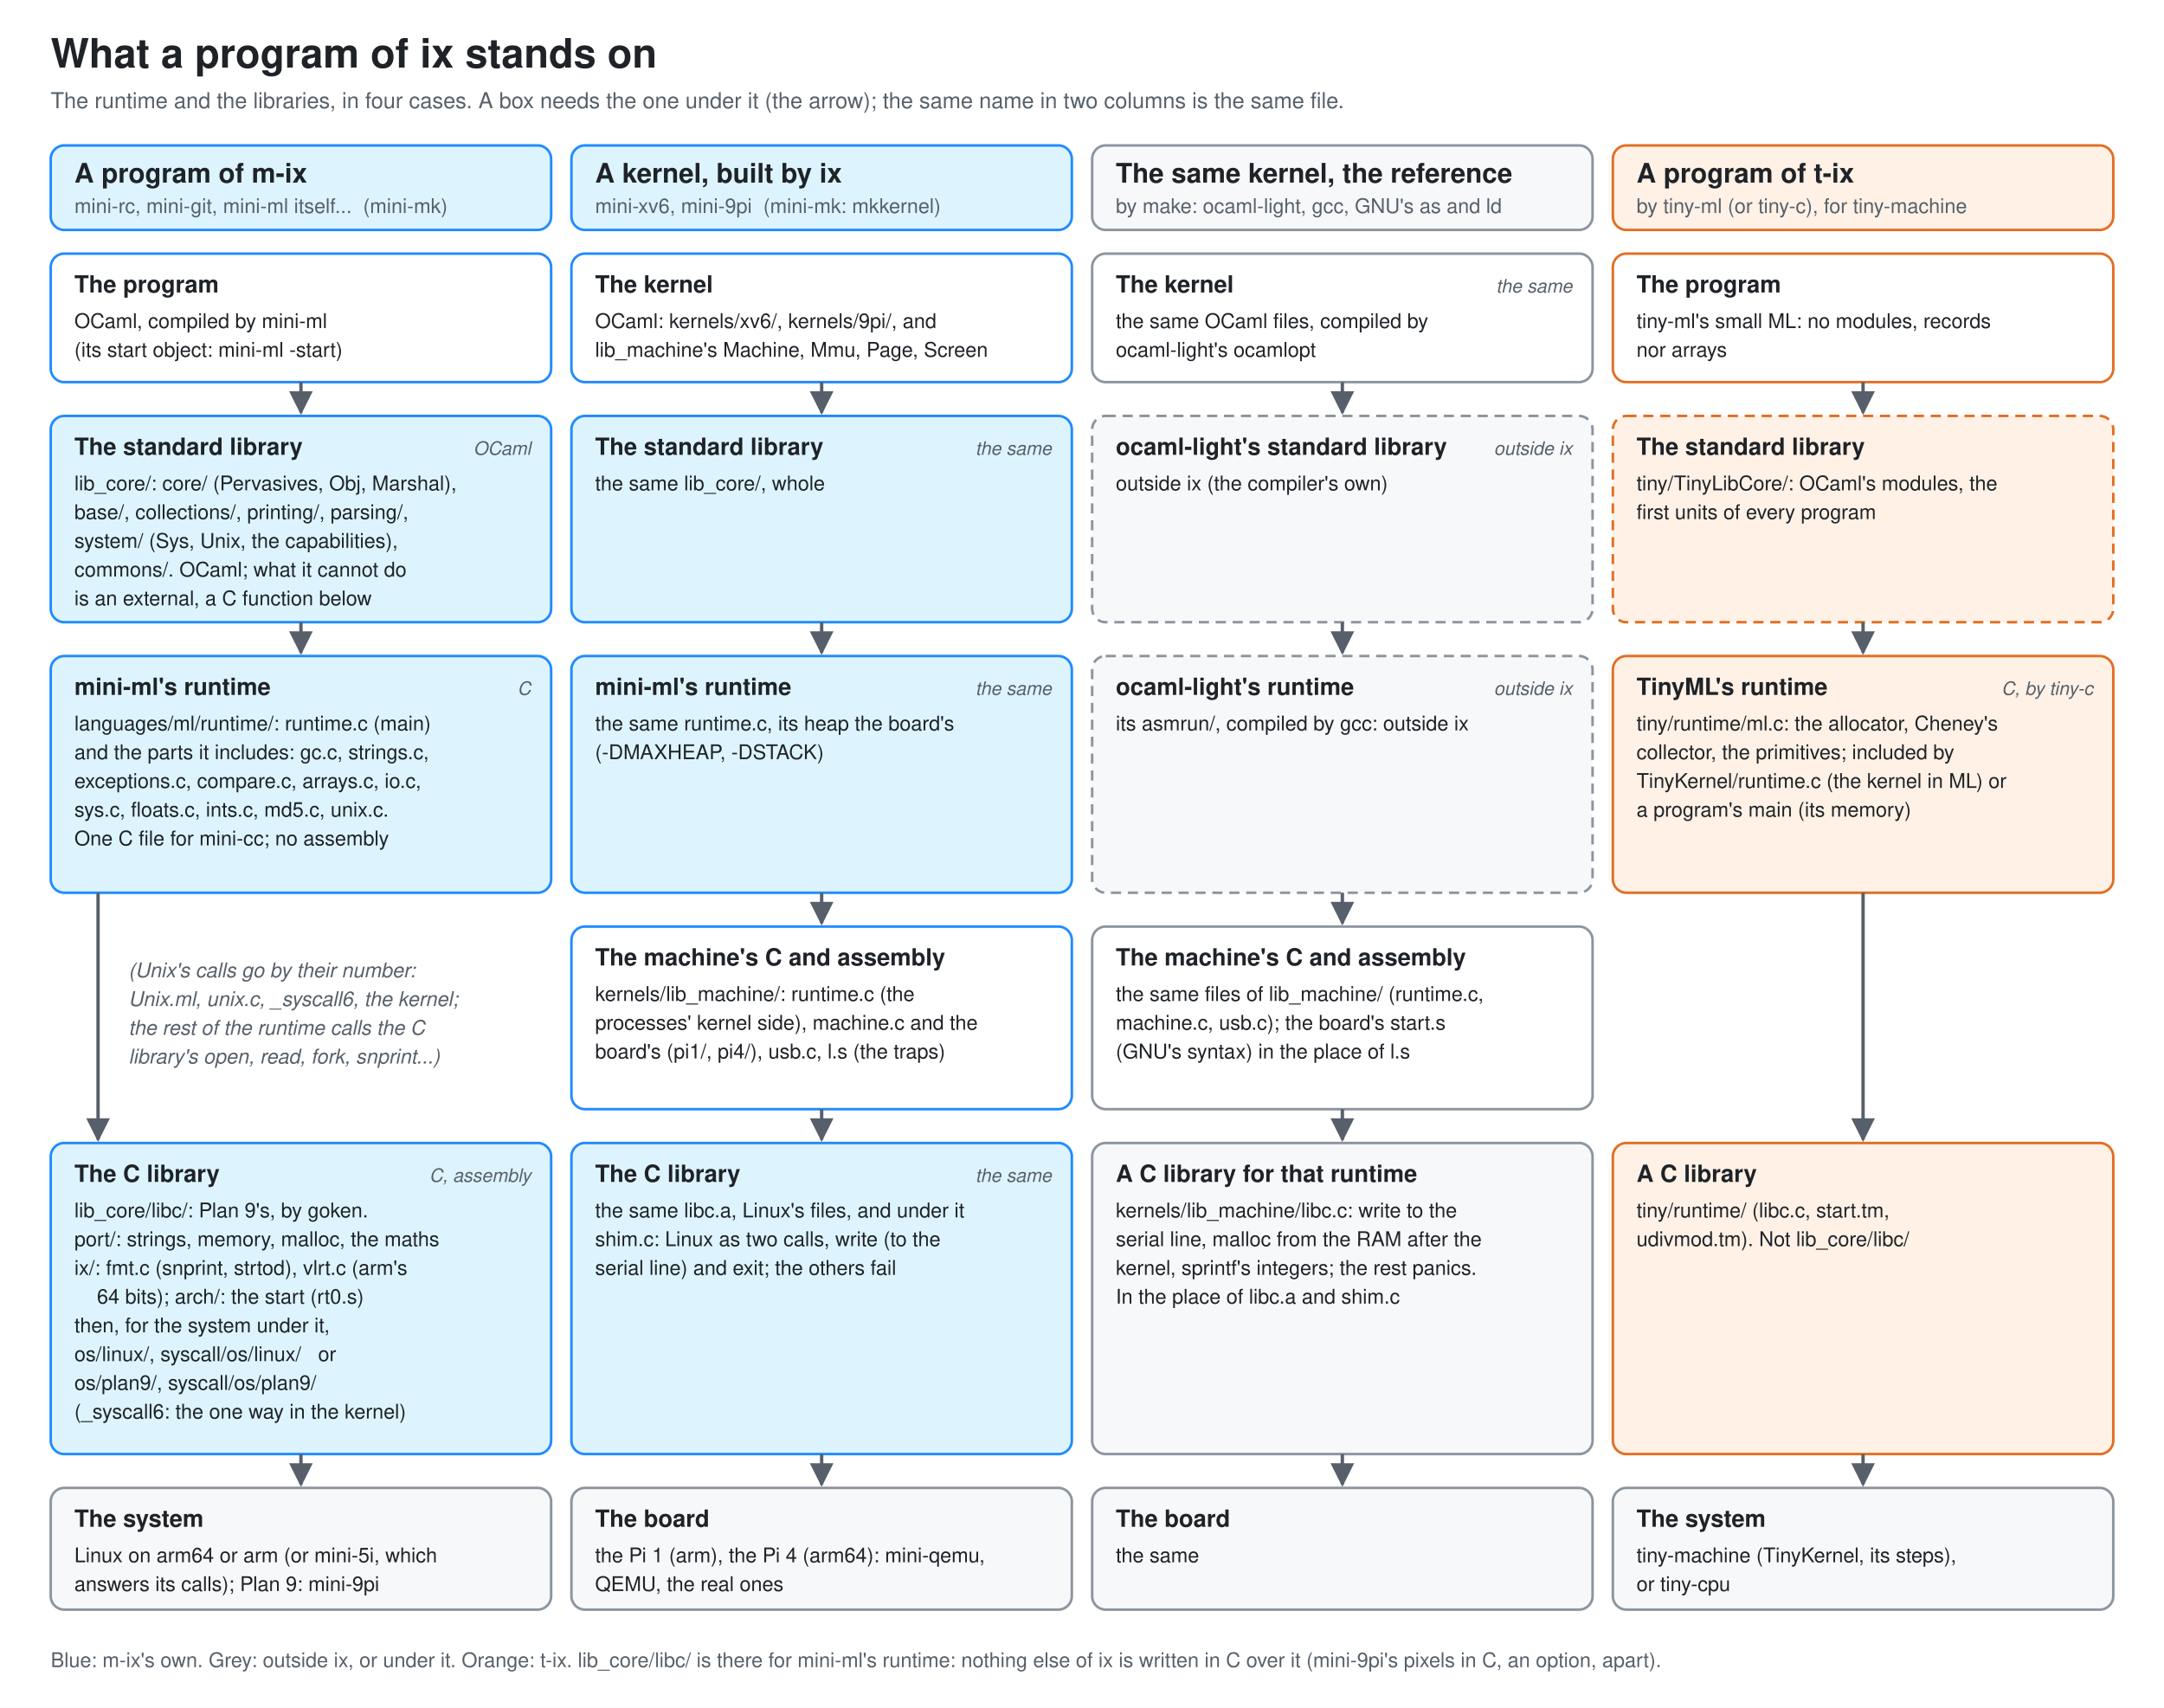
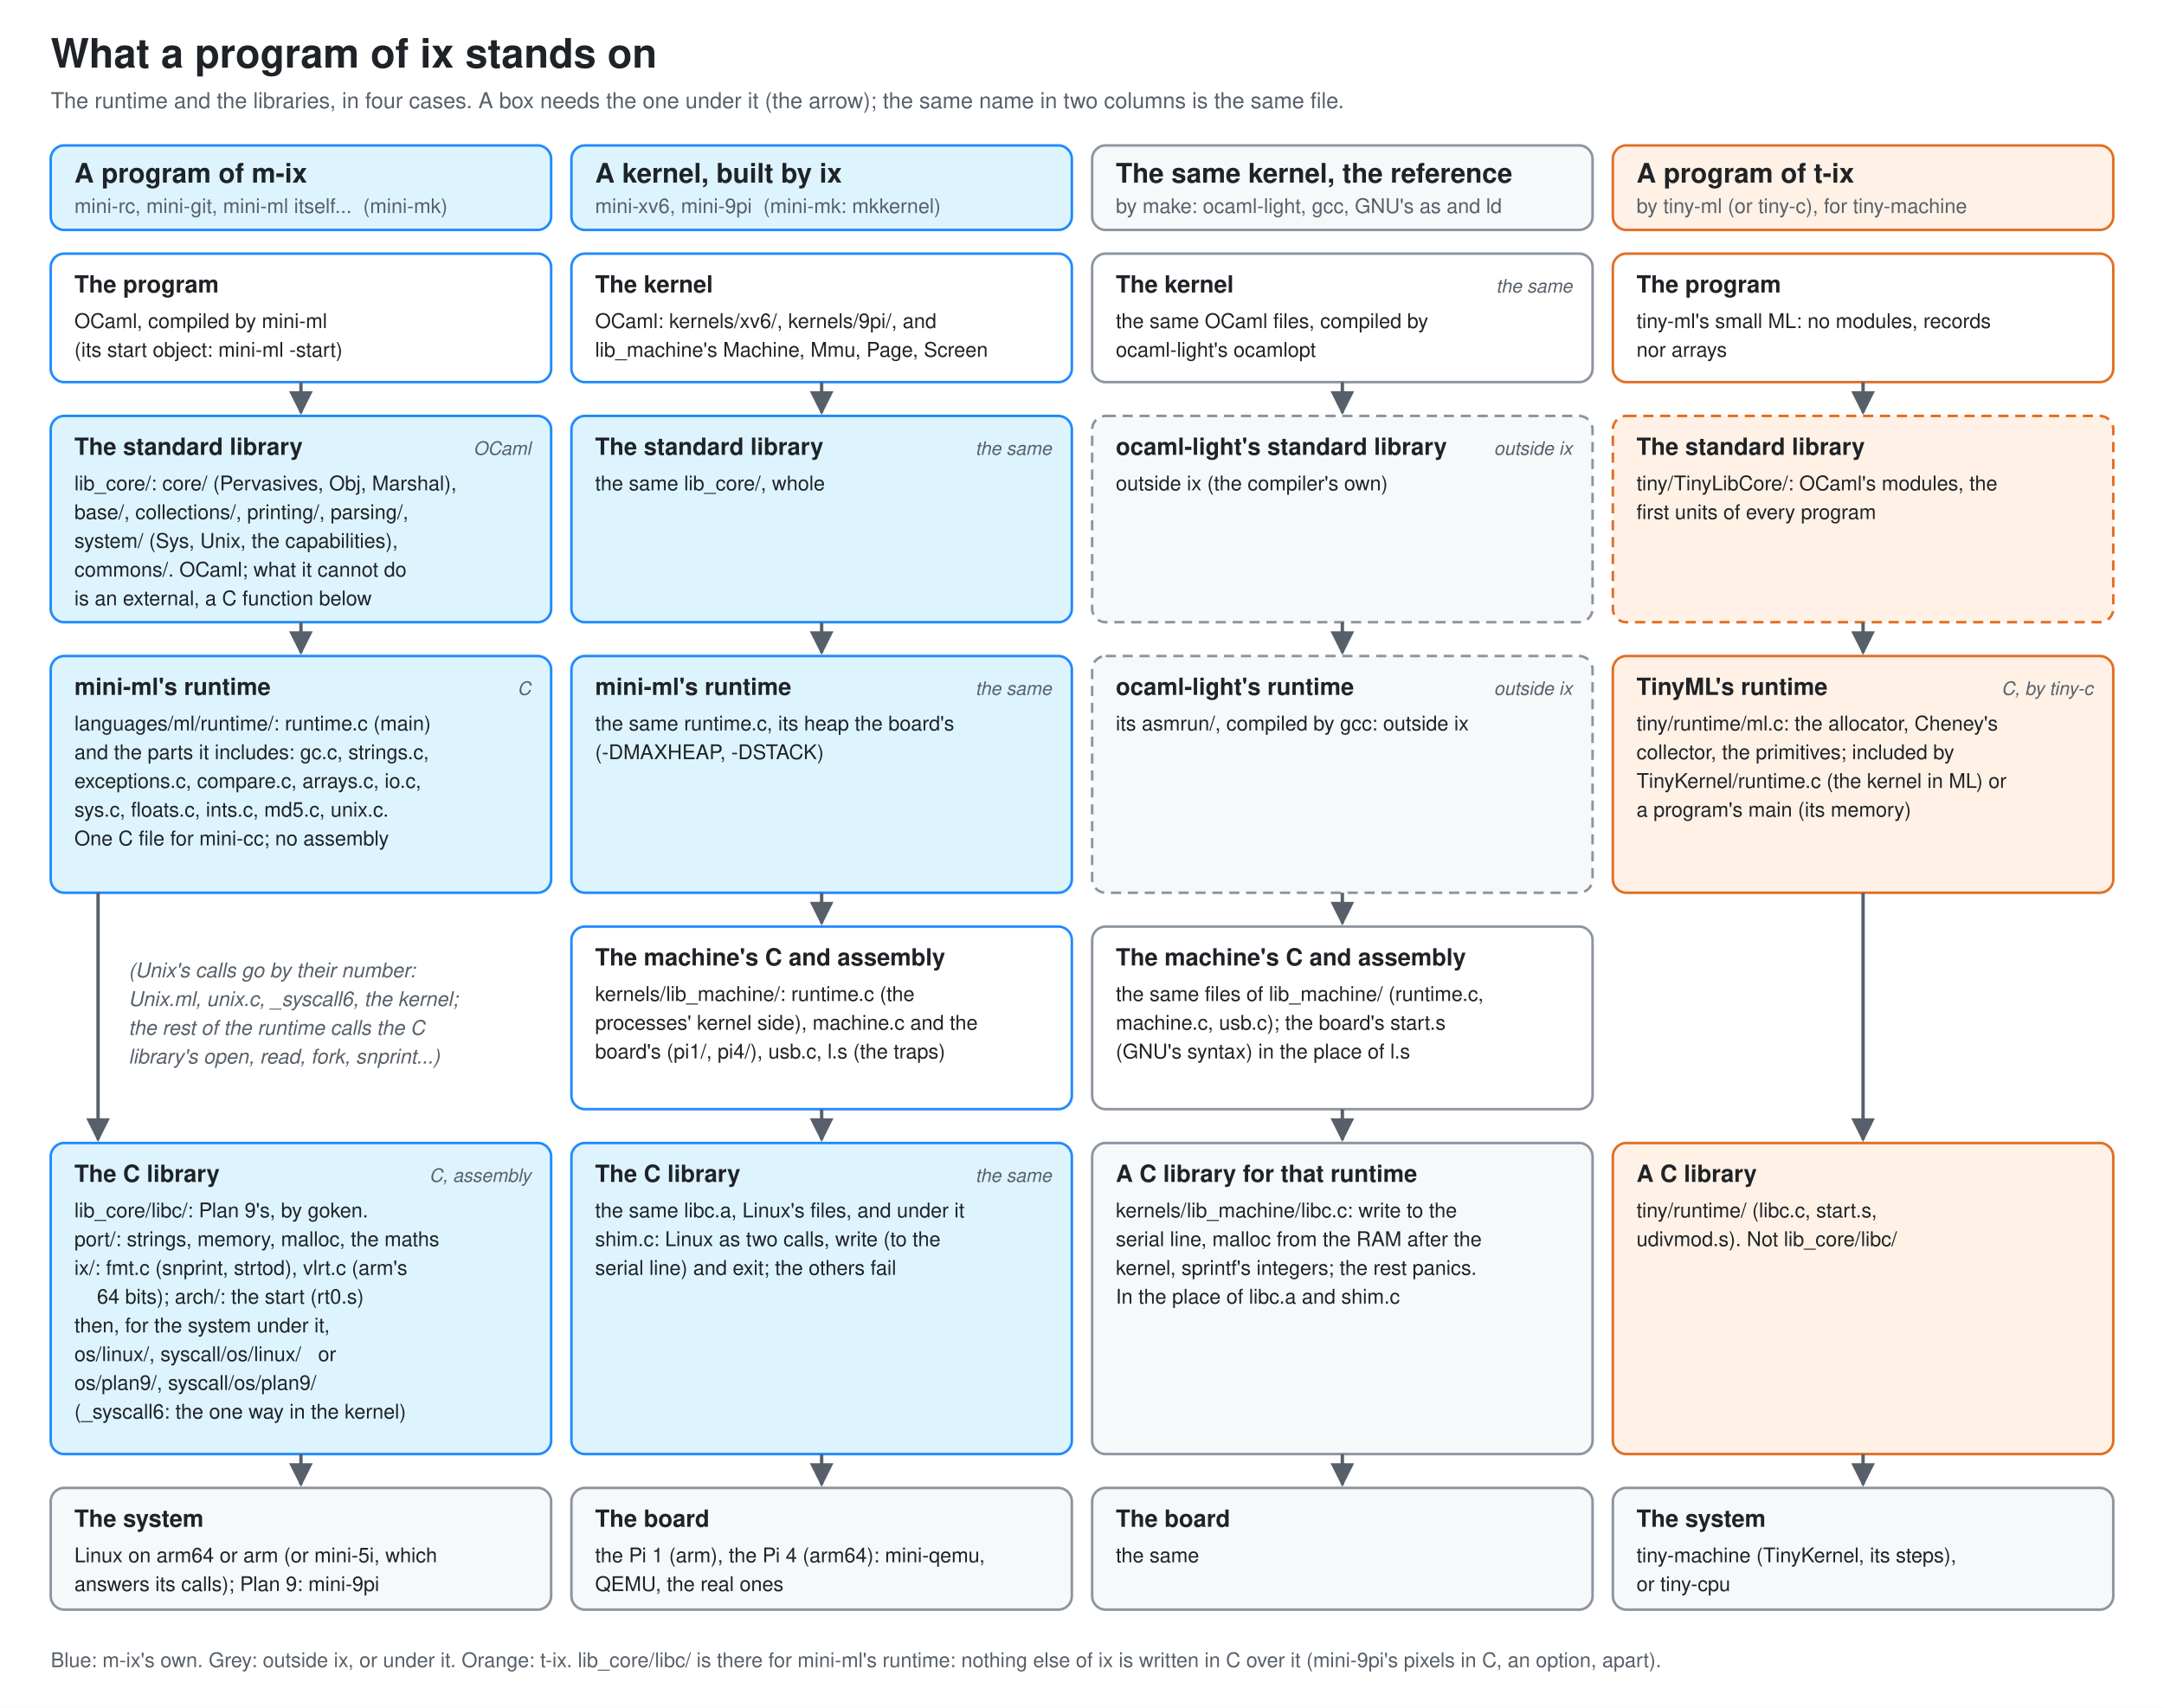
<svg xmlns="http://www.w3.org/2000/svg" viewBox="0 0 1280 1010" width="1280" height="1010" font-family="-apple-system, BlinkMacSystemFont, 'Segoe UI', Helvetica, Arial, sans-serif">
  <defs>
    <marker id="a" viewBox="0 0 10 10" refX="9" refY="5" markerWidth="7" markerHeight="7" orient="auto-start-reverse">
      <path d="M0 0L10 5L0 10z" fill="#57606a" />
    </marker>
  </defs>
  <rect width="1280" height="1010" fill="#ffffff" />
  <text x="30" y="40" font-size="24" font-weight="600" fill="#1f2328" text-anchor="start" xml:space="preserve">What a program of ix stands on</text>
  <text x="30" y="64" font-size="13" font-weight="normal" fill="#57606a" text-anchor="start" xml:space="preserve">The runtime and the libraries, in four cases. A box needs the one under it (the arrow); the same name in two columns is the same file.</text>
  <rect x="30" y="86" width="296" height="50" rx="8" fill="#ddf4ff" stroke="#218bff" stroke-width="1.5" />
  <text x="44" y="108" font-size="16" font-weight="600" fill="#1f2328" text-anchor="start" xml:space="preserve">A program of m-ix</text>
  <text x="44" y="126" font-size="12" font-weight="normal" fill="#57606a" text-anchor="start" xml:space="preserve">mini-rc, mini-git, mini-ml itself...  (mini-mk)</text>
  <rect x="30" y="150" width="296" height="76" rx="8" fill="#ffffff" stroke="#218bff" stroke-width="1.5" />
  <text x="44" y="173" font-size="14" font-weight="600" fill="#1f2328" text-anchor="start" xml:space="preserve">The program</text>
  <text x="44" y="194" font-size="12" font-weight="normal" fill="#1f2328" text-anchor="start" xml:space="preserve">OCaml, compiled by mini-ml</text>
  <text x="44" y="211" font-size="12" font-weight="normal" fill="#1f2328" text-anchor="start" xml:space="preserve">(its start object: mini-ml -start)</text>
  <rect x="30" y="246" width="296" height="122" rx="8" fill="#ddf4ff" stroke="#218bff" stroke-width="1.5" />
  <text x="44" y="269" font-size="14" font-weight="600" fill="#1f2328" text-anchor="start" xml:space="preserve">The standard library</text>
  <text x="314" y="269" font-size="11" font-weight="normal" fill="#57606a" text-anchor="end" font-style="italic" xml:space="preserve">OCaml</text>
  <text x="44" y="290" font-size="12" font-weight="normal" fill="#1f2328" text-anchor="start" xml:space="preserve">lib_core/: core/ (Pervasives, Obj, Marshal),</text>
  <text x="44" y="307" font-size="12" font-weight="normal" fill="#1f2328" text-anchor="start" xml:space="preserve">base/, collections/, printing/, parsing/,</text>
  <text x="44" y="324" font-size="12" font-weight="normal" fill="#1f2328" text-anchor="start" xml:space="preserve">system/ (Sys, Unix, the capabilities),</text>
  <text x="44" y="341" font-size="12" font-weight="normal" fill="#1f2328" text-anchor="start" xml:space="preserve">commons/. OCaml; what it cannot do</text>
  <text x="44" y="358" font-size="12" font-weight="normal" fill="#1f2328" text-anchor="start" xml:space="preserve">is an external, a C function below</text>
  <rect x="30" y="388" width="296" height="140" rx="8" fill="#ddf4ff" stroke="#218bff" stroke-width="1.5" />
  <text x="44" y="411" font-size="14" font-weight="600" fill="#1f2328" text-anchor="start" xml:space="preserve">mini-ml's runtime</text>
  <text x="314" y="411" font-size="11" font-weight="normal" fill="#57606a" text-anchor="end" font-style="italic" xml:space="preserve">C</text>
  <text x="44" y="432" font-size="12" font-weight="normal" fill="#1f2328" text-anchor="start" xml:space="preserve">languages/ml/runtime/: runtime.c (main)</text>
  <text x="44" y="449" font-size="12" font-weight="normal" fill="#1f2328" text-anchor="start" xml:space="preserve">and the parts it includes: gc.c, strings.c,</text>
  <text x="44" y="466" font-size="12" font-weight="normal" fill="#1f2328" text-anchor="start" xml:space="preserve">exceptions.c, compare.c, arrays.c, io.c,</text>
  <text x="44" y="483" font-size="12" font-weight="normal" fill="#1f2328" text-anchor="start" xml:space="preserve">sys.c, floats.c, ints.c, md5.c, unix.c.</text>
  <text x="44" y="500" font-size="12" font-weight="normal" fill="#1f2328" text-anchor="start" xml:space="preserve">One C file for mini-cc; no assembly</text>
  <rect x="30" y="676" width="296" height="184" rx="8" fill="#ddf4ff" stroke="#218bff" stroke-width="1.5" />
  <text x="44" y="699" font-size="14" font-weight="600" fill="#1f2328" text-anchor="start" xml:space="preserve">The C library</text>
  <text x="314" y="699" font-size="11" font-weight="normal" fill="#57606a" text-anchor="end" font-style="italic" xml:space="preserve">C, assembly</text>
  <text x="44" y="720" font-size="12" font-weight="normal" fill="#1f2328" text-anchor="start" xml:space="preserve">lib_core/libc/: Plan 9's, by goken.</text>
  <text x="44" y="737" font-size="12" font-weight="normal" fill="#1f2328" text-anchor="start" xml:space="preserve">port/: strings, memory, malloc, the maths</text>
  <text x="44" y="754" font-size="12" font-weight="normal" fill="#1f2328" text-anchor="start" xml:space="preserve">ix/: fmt.c (snprint, strtod), vlrt.c (arm's</text>
  <text x="44" y="771" font-size="12" font-weight="normal" fill="#1f2328" text-anchor="start" xml:space="preserve">    64 bits); arch/: the start (rt0.s)</text>
  <text x="44" y="788" font-size="12" font-weight="normal" fill="#1f2328" text-anchor="start" xml:space="preserve">then, for the system under it,</text>
  <text x="44" y="805" font-size="12" font-weight="normal" fill="#1f2328" text-anchor="start" xml:space="preserve">os/linux/, syscall/os/linux/   or</text>
  <text x="44" y="822" font-size="12" font-weight="normal" fill="#1f2328" text-anchor="start" xml:space="preserve">os/plan9/, syscall/os/plan9/</text>
  <text x="44" y="839" font-size="12" font-weight="normal" fill="#1f2328" text-anchor="start" xml:space="preserve">(_syscall6: the one way in the kernel)</text>
  <rect x="30" y="880" width="296" height="72" rx="8" fill="#f6f8fa" stroke="#8c959f" stroke-width="1.5" />
  <text x="44" y="903" font-size="14" font-weight="600" fill="#1f2328" text-anchor="start" xml:space="preserve">The system</text>
  <text x="44" y="924" font-size="12" font-weight="normal" fill="#1f2328" text-anchor="start" xml:space="preserve">Linux on arm64 or arm (or mini-5i, which</text>
  <text x="44" y="941" font-size="12" font-weight="normal" fill="#1f2328" text-anchor="start" xml:space="preserve">answers its calls); Plan 9: mini-9pi</text>
  <line x1="178" y1="226" x2="178" y2="244" stroke="#57606a" stroke-width="2" marker-end="url(#a)" />
  <line x1="178" y1="368" x2="178" y2="386" stroke="#57606a" stroke-width="2" marker-end="url(#a)" />
  <line x1="58" y1="528" x2="58" y2="674" stroke="#57606a" stroke-width="2" marker-end="url(#a)" />
  <line x1="178" y1="860" x2="178" y2="878" stroke="#57606a" stroke-width="2" marker-end="url(#a)" />
  <text x="76" y="578" font-size="12" font-weight="normal" fill="#57606a" text-anchor="start" font-style="italic" xml:space="preserve">(Unix's calls go by their number:</text>
  <text x="76" y="595" font-size="12" font-weight="normal" fill="#57606a" text-anchor="start" font-style="italic" xml:space="preserve">Unix.ml, unix.c, _syscall6, the kernel;</text>
  <text x="76" y="612" font-size="12" font-weight="normal" fill="#57606a" text-anchor="start" font-style="italic" xml:space="preserve">the rest of the runtime calls the C</text>
  <text x="76" y="629" font-size="12" font-weight="normal" fill="#57606a" text-anchor="start" font-style="italic" xml:space="preserve">library's open, read, fork, snprint...)</text>
  <rect x="338" y="86" width="296" height="50" rx="8" fill="#ddf4ff" stroke="#218bff" stroke-width="1.5" />
  <text x="352" y="108" font-size="16" font-weight="600" fill="#1f2328" text-anchor="start" xml:space="preserve">A kernel, built by ix</text>
  <text x="352" y="126" font-size="12" font-weight="normal" fill="#57606a" text-anchor="start" xml:space="preserve">mini-xv6, mini-9pi  (mini-mk: mkkernel)</text>
  <rect x="338" y="150" width="296" height="76" rx="8" fill="#ffffff" stroke="#218bff" stroke-width="1.5" />
  <text x="352" y="173" font-size="14" font-weight="600" fill="#1f2328" text-anchor="start" xml:space="preserve">The kernel</text>
  <text x="352" y="194" font-size="12" font-weight="normal" fill="#1f2328" text-anchor="start" xml:space="preserve">OCaml: kernels/xv6/, kernels/9pi/, and</text>
  <text x="352" y="211" font-size="12" font-weight="normal" fill="#1f2328" text-anchor="start" xml:space="preserve">lib_machine's Machine, Mmu, Page, Screen</text>
  <rect x="338" y="246" width="296" height="122" rx="8" fill="#ddf4ff" stroke="#218bff" stroke-width="1.5" />
  <text x="352" y="269" font-size="14" font-weight="600" fill="#1f2328" text-anchor="start" xml:space="preserve">The standard library</text>
  <text x="622" y="269" font-size="11" font-weight="normal" fill="#57606a" text-anchor="end" font-style="italic" xml:space="preserve">the same</text>
  <text x="352" y="290" font-size="12" font-weight="normal" fill="#1f2328" text-anchor="start" xml:space="preserve">the same lib_core/, whole</text>
  <rect x="338" y="388" width="296" height="140" rx="8" fill="#ddf4ff" stroke="#218bff" stroke-width="1.5" />
  <text x="352" y="411" font-size="14" font-weight="600" fill="#1f2328" text-anchor="start" xml:space="preserve">mini-ml's runtime</text>
  <text x="622" y="411" font-size="11" font-weight="normal" fill="#57606a" text-anchor="end" font-style="italic" xml:space="preserve">the same</text>
  <text x="352" y="432" font-size="12" font-weight="normal" fill="#1f2328" text-anchor="start" xml:space="preserve">the same runtime.c, its heap the board's</text>
  <text x="352" y="449" font-size="12" font-weight="normal" fill="#1f2328" text-anchor="start" xml:space="preserve">(-DMAXHEAP, -DSTACK)</text>
  <rect x="338" y="548" width="296" height="108" rx="8" fill="#ffffff" stroke="#218bff" stroke-width="1.5" />
  <text x="352" y="571" font-size="14" font-weight="600" fill="#1f2328" text-anchor="start" xml:space="preserve">The machine's C and assembly</text>
  <text x="352" y="592" font-size="12" font-weight="normal" fill="#1f2328" text-anchor="start" xml:space="preserve">kernels/lib_machine/: runtime.c (the</text>
  <text x="352" y="609" font-size="12" font-weight="normal" fill="#1f2328" text-anchor="start" xml:space="preserve">processes' kernel side), machine.c and the</text>
  <text x="352" y="626" font-size="12" font-weight="normal" fill="#1f2328" text-anchor="start" xml:space="preserve">board's (pi1/, pi4/), usb.c, l.s (the traps)</text>
  <rect x="338" y="676" width="296" height="184" rx="8" fill="#ddf4ff" stroke="#218bff" stroke-width="1.5" />
  <text x="352" y="699" font-size="14" font-weight="600" fill="#1f2328" text-anchor="start" xml:space="preserve">The C library</text>
  <text x="622" y="699" font-size="11" font-weight="normal" fill="#57606a" text-anchor="end" font-style="italic" xml:space="preserve">the same</text>
  <text x="352" y="720" font-size="12" font-weight="normal" fill="#1f2328" text-anchor="start" xml:space="preserve">the same libc.a, Linux's files, and under it</text>
  <text x="352" y="737" font-size="12" font-weight="normal" fill="#1f2328" text-anchor="start" xml:space="preserve">shim.c: Linux as two calls, write (to the</text>
  <text x="352" y="754" font-size="12" font-weight="normal" fill="#1f2328" text-anchor="start" xml:space="preserve">serial line) and exit; the others fail</text>
  <rect x="338" y="880" width="296" height="72" rx="8" fill="#f6f8fa" stroke="#8c959f" stroke-width="1.5" />
  <text x="352" y="903" font-size="14" font-weight="600" fill="#1f2328" text-anchor="start" xml:space="preserve">The board</text>
  <text x="352" y="924" font-size="12" font-weight="normal" fill="#1f2328" text-anchor="start" xml:space="preserve">the Pi 1 (arm), the Pi 4 (arm64): mini-qemu,</text>
  <text x="352" y="941" font-size="12" font-weight="normal" fill="#1f2328" text-anchor="start" xml:space="preserve">QEMU, the real ones</text>
  <line x1="486" y1="226" x2="486" y2="244" stroke="#57606a" stroke-width="2" marker-end="url(#a)" />
  <line x1="486" y1="368" x2="486" y2="386" stroke="#57606a" stroke-width="2" marker-end="url(#a)" />
  <line x1="486" y1="528" x2="486" y2="546" stroke="#57606a" stroke-width="2" marker-end="url(#a)" />
  <line x1="486" y1="656" x2="486" y2="674" stroke="#57606a" stroke-width="2" marker-end="url(#a)" />
  <line x1="486" y1="860" x2="486" y2="878" stroke="#57606a" stroke-width="2" marker-end="url(#a)" />
  <rect x="646" y="86" width="296" height="50" rx="8" fill="#f6f8fa" stroke="#8c959f" stroke-width="1.5" />
  <text x="660" y="108" font-size="16" font-weight="600" fill="#1f2328" text-anchor="start" xml:space="preserve">The same kernel, the reference</text>
  <text x="660" y="126" font-size="12" font-weight="normal" fill="#57606a" text-anchor="start" xml:space="preserve">by make: ocaml-light, gcc, GNU's as and ld</text>
  <rect x="646" y="150" width="296" height="76" rx="8" fill="#ffffff" stroke="#8c959f" stroke-width="1.5" />
  <text x="660" y="173" font-size="14" font-weight="600" fill="#1f2328" text-anchor="start" xml:space="preserve">The kernel</text>
  <text x="930" y="173" font-size="11" font-weight="normal" fill="#57606a" text-anchor="end" font-style="italic" xml:space="preserve">the same</text>
  <text x="660" y="194" font-size="12" font-weight="normal" fill="#1f2328" text-anchor="start" xml:space="preserve">the same OCaml files, compiled by</text>
  <text x="660" y="211" font-size="12" font-weight="normal" fill="#1f2328" text-anchor="start" xml:space="preserve">ocaml-light's ocamlopt</text>
  <rect x="646" y="246" width="296" height="122" rx="8" fill="#f6f8fa" stroke="#8c959f" stroke-width="1.5" stroke-dasharray="6 4" />
  <text x="660" y="269" font-size="14" font-weight="600" fill="#1f2328" text-anchor="start" xml:space="preserve">ocaml-light's standard library</text>
  <text x="930" y="269" font-size="11" font-weight="normal" fill="#57606a" text-anchor="end" font-style="italic" xml:space="preserve">outside ix</text>
  <text x="660" y="290" font-size="12" font-weight="normal" fill="#1f2328" text-anchor="start" xml:space="preserve">outside ix (the compiler's own)</text>
  <rect x="646" y="388" width="296" height="140" rx="8" fill="#f6f8fa" stroke="#8c959f" stroke-width="1.5" stroke-dasharray="6 4" />
  <text x="660" y="411" font-size="14" font-weight="600" fill="#1f2328" text-anchor="start" xml:space="preserve">ocaml-light's runtime</text>
  <text x="930" y="411" font-size="11" font-weight="normal" fill="#57606a" text-anchor="end" font-style="italic" xml:space="preserve">outside ix</text>
  <text x="660" y="432" font-size="12" font-weight="normal" fill="#1f2328" text-anchor="start" xml:space="preserve">its asmrun/, compiled by gcc: outside ix</text>
  <rect x="646" y="548" width="296" height="108" rx="8" fill="#ffffff" stroke="#8c959f" stroke-width="1.5" />
  <text x="660" y="571" font-size="14" font-weight="600" fill="#1f2328" text-anchor="start" xml:space="preserve">The machine's C and assembly</text>
  <text x="660" y="592" font-size="12" font-weight="normal" fill="#1f2328" text-anchor="start" xml:space="preserve">the same files of lib_machine/ (runtime.c,</text>
  <text x="660" y="609" font-size="12" font-weight="normal" fill="#1f2328" text-anchor="start" xml:space="preserve">machine.c, usb.c); the board's start.s</text>
  <text x="660" y="626" font-size="12" font-weight="normal" fill="#1f2328" text-anchor="start" xml:space="preserve">(GNU's syntax) in the place of l.s</text>
  <rect x="646" y="676" width="296" height="184" rx="8" fill="#f6f8fa" stroke="#8c959f" stroke-width="1.5" />
  <text x="660" y="699" font-size="14" font-weight="600" fill="#1f2328" text-anchor="start" xml:space="preserve">A C library for that runtime</text>
  <text x="660" y="720" font-size="12" font-weight="normal" fill="#1f2328" text-anchor="start" xml:space="preserve">kernels/lib_machine/libc.c: write to the</text>
  <text x="660" y="737" font-size="12" font-weight="normal" fill="#1f2328" text-anchor="start" xml:space="preserve">serial line, malloc from the RAM after the</text>
  <text x="660" y="754" font-size="12" font-weight="normal" fill="#1f2328" text-anchor="start" xml:space="preserve">kernel, sprintf's integers; the rest panics.</text>
  <text x="660" y="771" font-size="12" font-weight="normal" fill="#1f2328" text-anchor="start" xml:space="preserve">In the place of libc.a and shim.c</text>
  <rect x="646" y="880" width="296" height="72" rx="8" fill="#f6f8fa" stroke="#8c959f" stroke-width="1.5" />
  <text x="660" y="903" font-size="14" font-weight="600" fill="#1f2328" text-anchor="start" xml:space="preserve">The board</text>
  <text x="660" y="924" font-size="12" font-weight="normal" fill="#1f2328" text-anchor="start" xml:space="preserve">the same</text>
  <line x1="794" y1="226" x2="794" y2="244" stroke="#57606a" stroke-width="2" marker-end="url(#a)" />
  <line x1="794" y1="368" x2="794" y2="386" stroke="#57606a" stroke-width="2" marker-end="url(#a)" />
  <line x1="794" y1="528" x2="794" y2="546" stroke="#57606a" stroke-width="2" marker-end="url(#a)" />
  <line x1="794" y1="656" x2="794" y2="674" stroke="#57606a" stroke-width="2" marker-end="url(#a)" />
  <line x1="794" y1="860" x2="794" y2="878" stroke="#57606a" stroke-width="2" marker-end="url(#a)" />
  <rect x="954" y="86" width="296" height="50" rx="8" fill="#fff1e5" stroke="#e16f24" stroke-width="1.5" />
  <text x="968" y="108" font-size="16" font-weight="600" fill="#1f2328" text-anchor="start" xml:space="preserve">A program of t-ix</text>
  <text x="968" y="126" font-size="12" font-weight="normal" fill="#57606a" text-anchor="start" xml:space="preserve">by tiny-ml (or tiny-c), for tiny-machine</text>
  <rect x="954" y="150" width="296" height="76" rx="8" fill="#ffffff" stroke="#e16f24" stroke-width="1.5" />
  <text x="968" y="173" font-size="14" font-weight="600" fill="#1f2328" text-anchor="start" xml:space="preserve">The program</text>
  <text x="968" y="194" font-size="12" font-weight="normal" fill="#1f2328" text-anchor="start" xml:space="preserve">tiny-ml's small ML: no modules, records</text>
  <text x="968" y="211" font-size="12" font-weight="normal" fill="#1f2328" text-anchor="start" xml:space="preserve">nor arrays</text>
  <rect x="954" y="246" width="296" height="122" rx="8" fill="#fff1e5" stroke="#e16f24" stroke-width="1.5" stroke-dasharray="6 4" />
  <text x="968" y="269" font-size="14" font-weight="600" fill="#1f2328" text-anchor="start" xml:space="preserve">The standard library</text>
  <text x="968" y="290" font-size="12" font-weight="normal" fill="#1f2328" text-anchor="start" xml:space="preserve">tiny/TinyLibCore/: OCaml's modules, the</text>
  <text x="968" y="307" font-size="12" font-weight="normal" fill="#1f2328" text-anchor="start" xml:space="preserve">first units of every program</text>
  <rect x="954" y="388" width="296" height="140" rx="8" fill="#fff1e5" stroke="#e16f24" stroke-width="1.5" />
  <text x="968" y="411" font-size="14" font-weight="600" fill="#1f2328" text-anchor="start" xml:space="preserve">TinyML's runtime</text>
  <text x="1238" y="411" font-size="11" font-weight="normal" fill="#57606a" text-anchor="end" font-style="italic" xml:space="preserve">C, by tiny-c</text>
  <text x="968" y="432" font-size="12" font-weight="normal" fill="#1f2328" text-anchor="start" xml:space="preserve">tiny/runtime/ml.c: the allocator, Cheney's</text>
  <text x="968" y="449" font-size="12" font-weight="normal" fill="#1f2328" text-anchor="start" xml:space="preserve">collector, the primitives; included by</text>
  <text x="968" y="466" font-size="12" font-weight="normal" fill="#1f2328" text-anchor="start" xml:space="preserve">TinyKernel/runtime.c (the kernel in ML) or</text>
  <text x="968" y="483" font-size="12" font-weight="normal" fill="#1f2328" text-anchor="start" xml:space="preserve">a program's main (its memory)</text>
  <text x="968" y="500" font-size="12" font-weight="normal" fill="#1f2328" text-anchor="start" xml:space="preserve" />
  <rect x="954" y="676" width="296" height="184" rx="8" fill="#fff1e5" stroke="#e16f24" stroke-width="1.5" />
  <text x="968" y="699" font-size="14" font-weight="600" fill="#1f2328" text-anchor="start" xml:space="preserve">A C library</text>
-   <text x="968" y="720" font-size="12" font-weight="normal" fill="#1f2328" text-anchor="start" xml:space="preserve">tiny/runtime/ (libc.c, start.tm,</text>
-   <text x="968" y="737" font-size="12" font-weight="normal" fill="#1f2328" text-anchor="start" xml:space="preserve">udivmod.tm). Not lib_core/libc/</text>
+   <text x="968" y="720" font-size="12" font-weight="normal" fill="#1f2328" text-anchor="start" xml:space="preserve">tiny/runtime/ (libc.c, start.s,</text>
+   <text x="968" y="737" font-size="12" font-weight="normal" fill="#1f2328" text-anchor="start" xml:space="preserve">udivmod.s). Not lib_core/libc/</text>
  <text x="968" y="754" font-size="12" font-weight="normal" fill="#1f2328" text-anchor="start" xml:space="preserve" />
  <text x="968" y="771" font-size="12" font-weight="normal" fill="#1f2328" text-anchor="start" xml:space="preserve" />
  <text x="968" y="788" font-size="12" font-weight="normal" fill="#1f2328" text-anchor="start" xml:space="preserve" />
  <text x="968" y="805" font-size="12" font-weight="normal" fill="#1f2328" text-anchor="start" xml:space="preserve" />
  <rect x="954" y="880" width="296" height="72" rx="8" fill="#f6f8fa" stroke="#8c959f" stroke-width="1.5" />
  <text x="968" y="903" font-size="14" font-weight="600" fill="#1f2328" text-anchor="start" xml:space="preserve">The system</text>
  <text x="968" y="924" font-size="12" font-weight="normal" fill="#1f2328" text-anchor="start" xml:space="preserve">tiny-machine (TinyKernel, its steps),</text>
  <text x="968" y="941" font-size="12" font-weight="normal" fill="#1f2328" text-anchor="start" xml:space="preserve">or tiny-cpu</text>
  <line x1="1102" y1="226" x2="1102" y2="244" stroke="#57606a" stroke-width="2" marker-end="url(#a)" />
  <line x1="1102" y1="368" x2="1102" y2="386" stroke="#57606a" stroke-width="2" marker-end="url(#a)" />
  <line x1="1102" y1="528" x2="1102" y2="674" stroke="#57606a" stroke-width="2" marker-end="url(#a)" />
  <line x1="1102" y1="860" x2="1102" y2="878" stroke="#57606a" stroke-width="2" marker-end="url(#a)" />
  <text x="30" y="986" font-size="12" font-weight="normal" fill="#57606a" text-anchor="start" xml:space="preserve">Blue: m-ix's own. Grey: outside ix, or under it. Orange: t-ix. lib_core/libc/ is there for mini-ml's runtime: nothing else of ix is written in C over it (mini-9pi's pixels in C, an option, apart).</text>
</svg>
